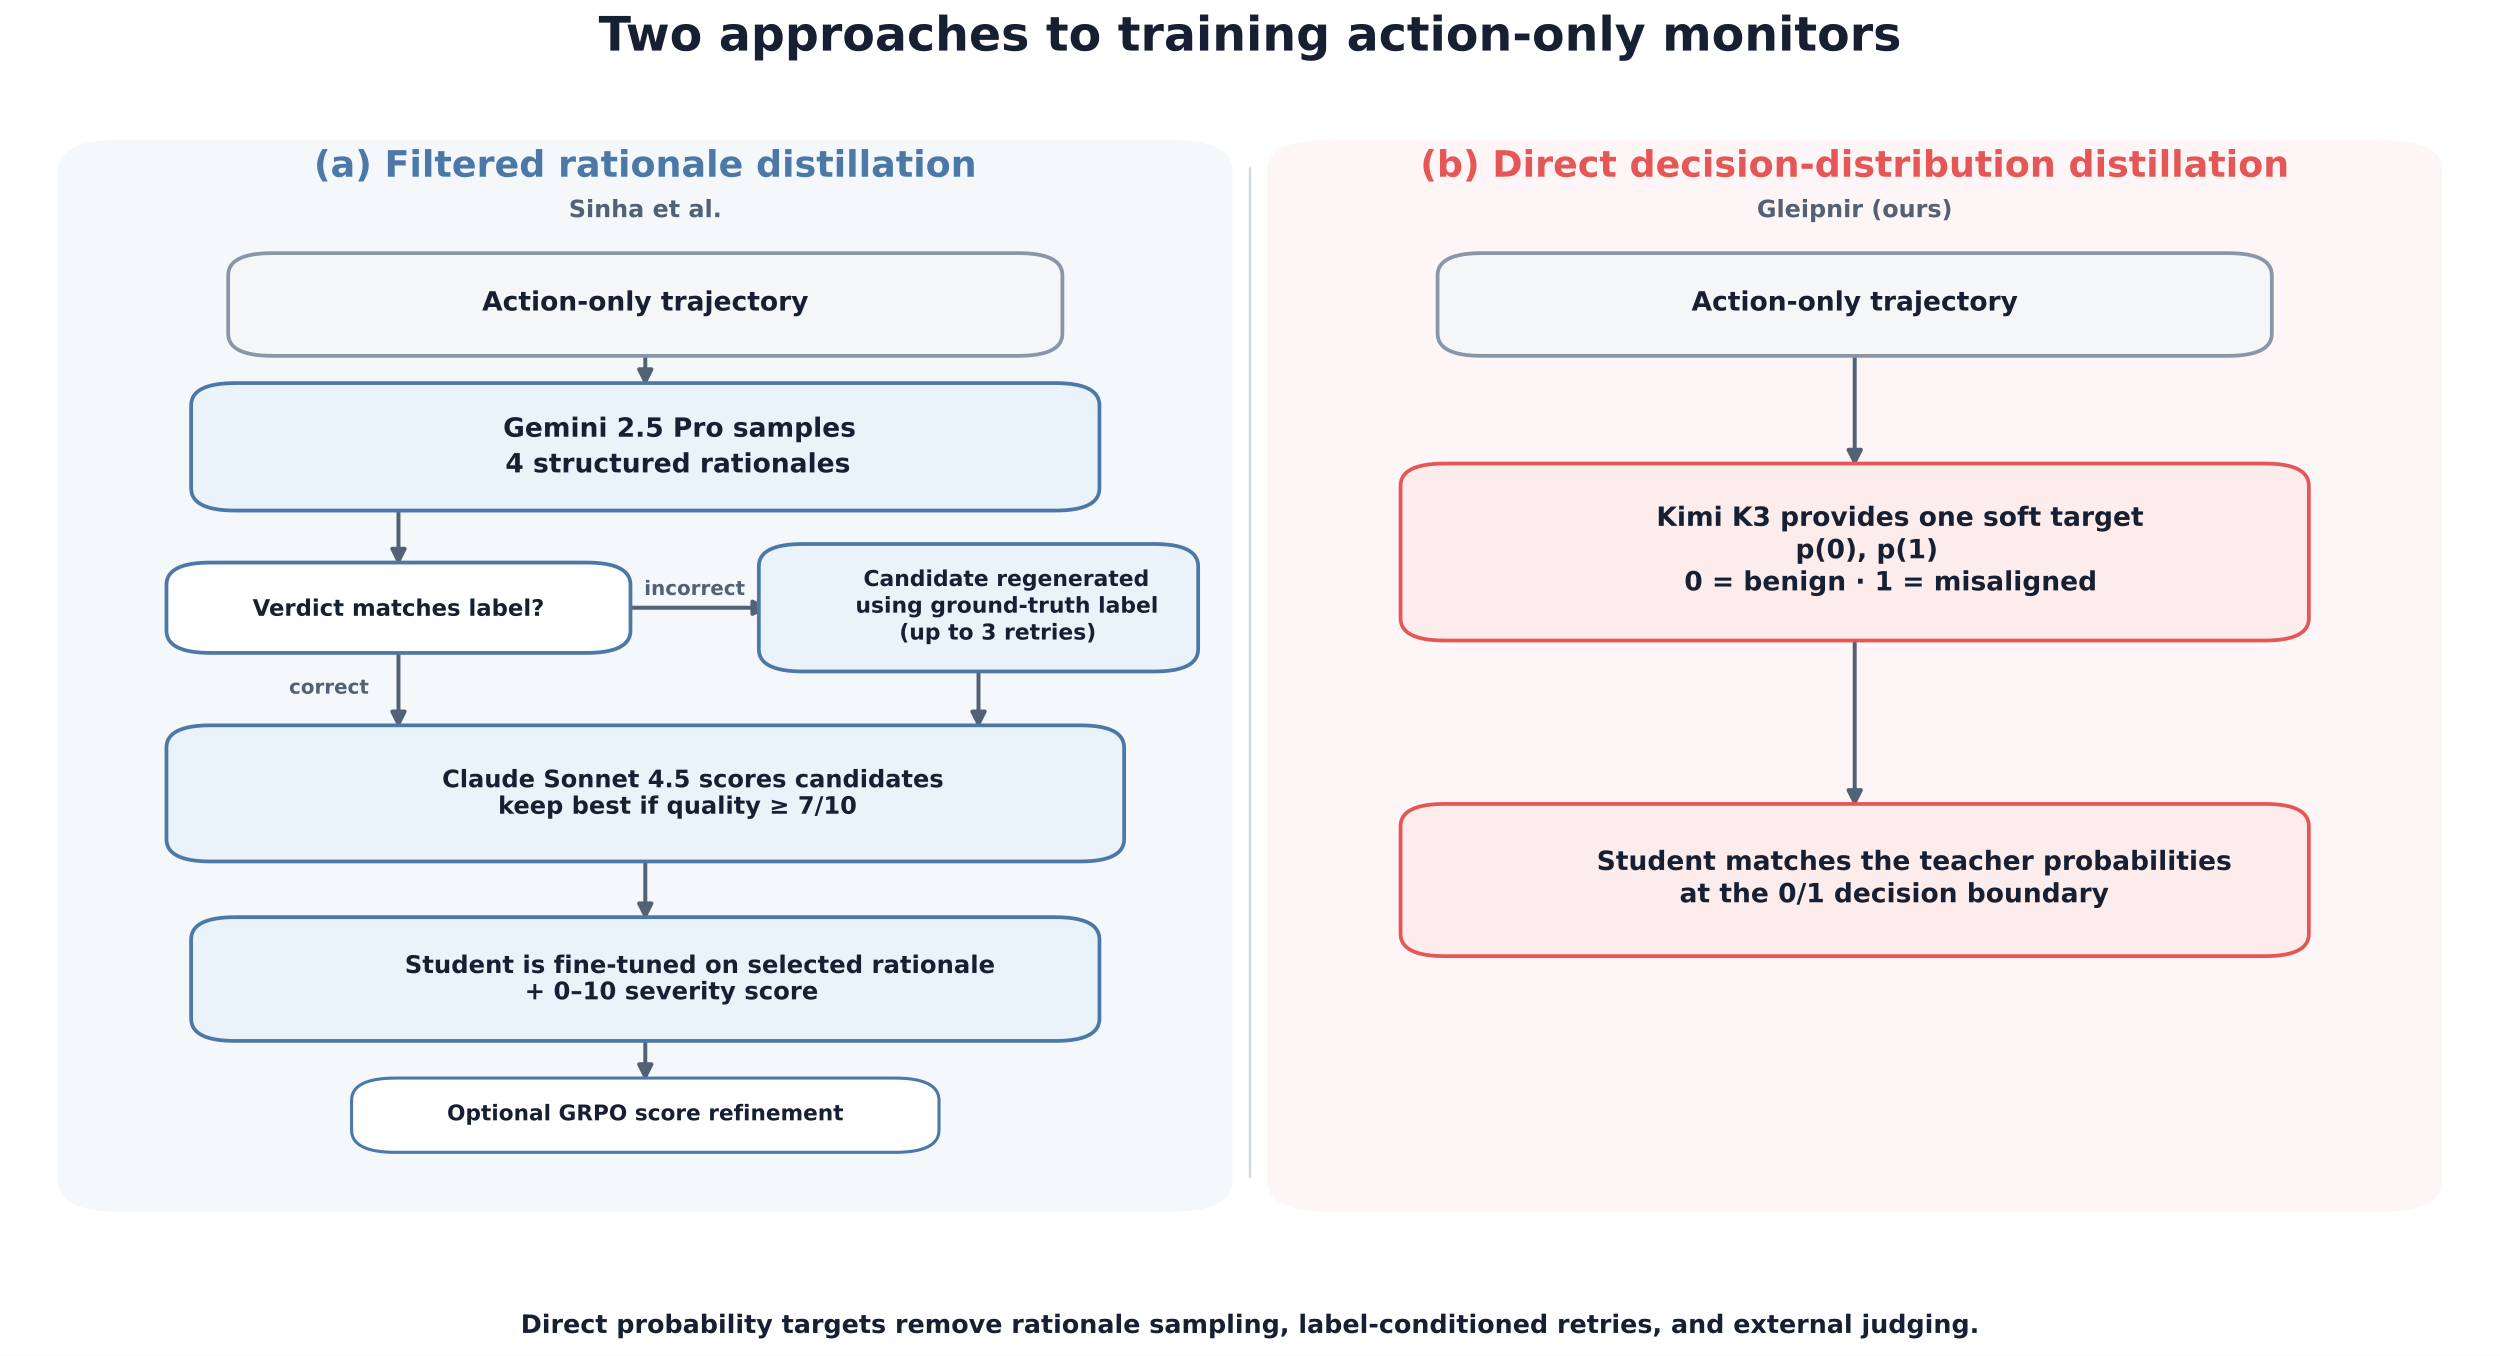
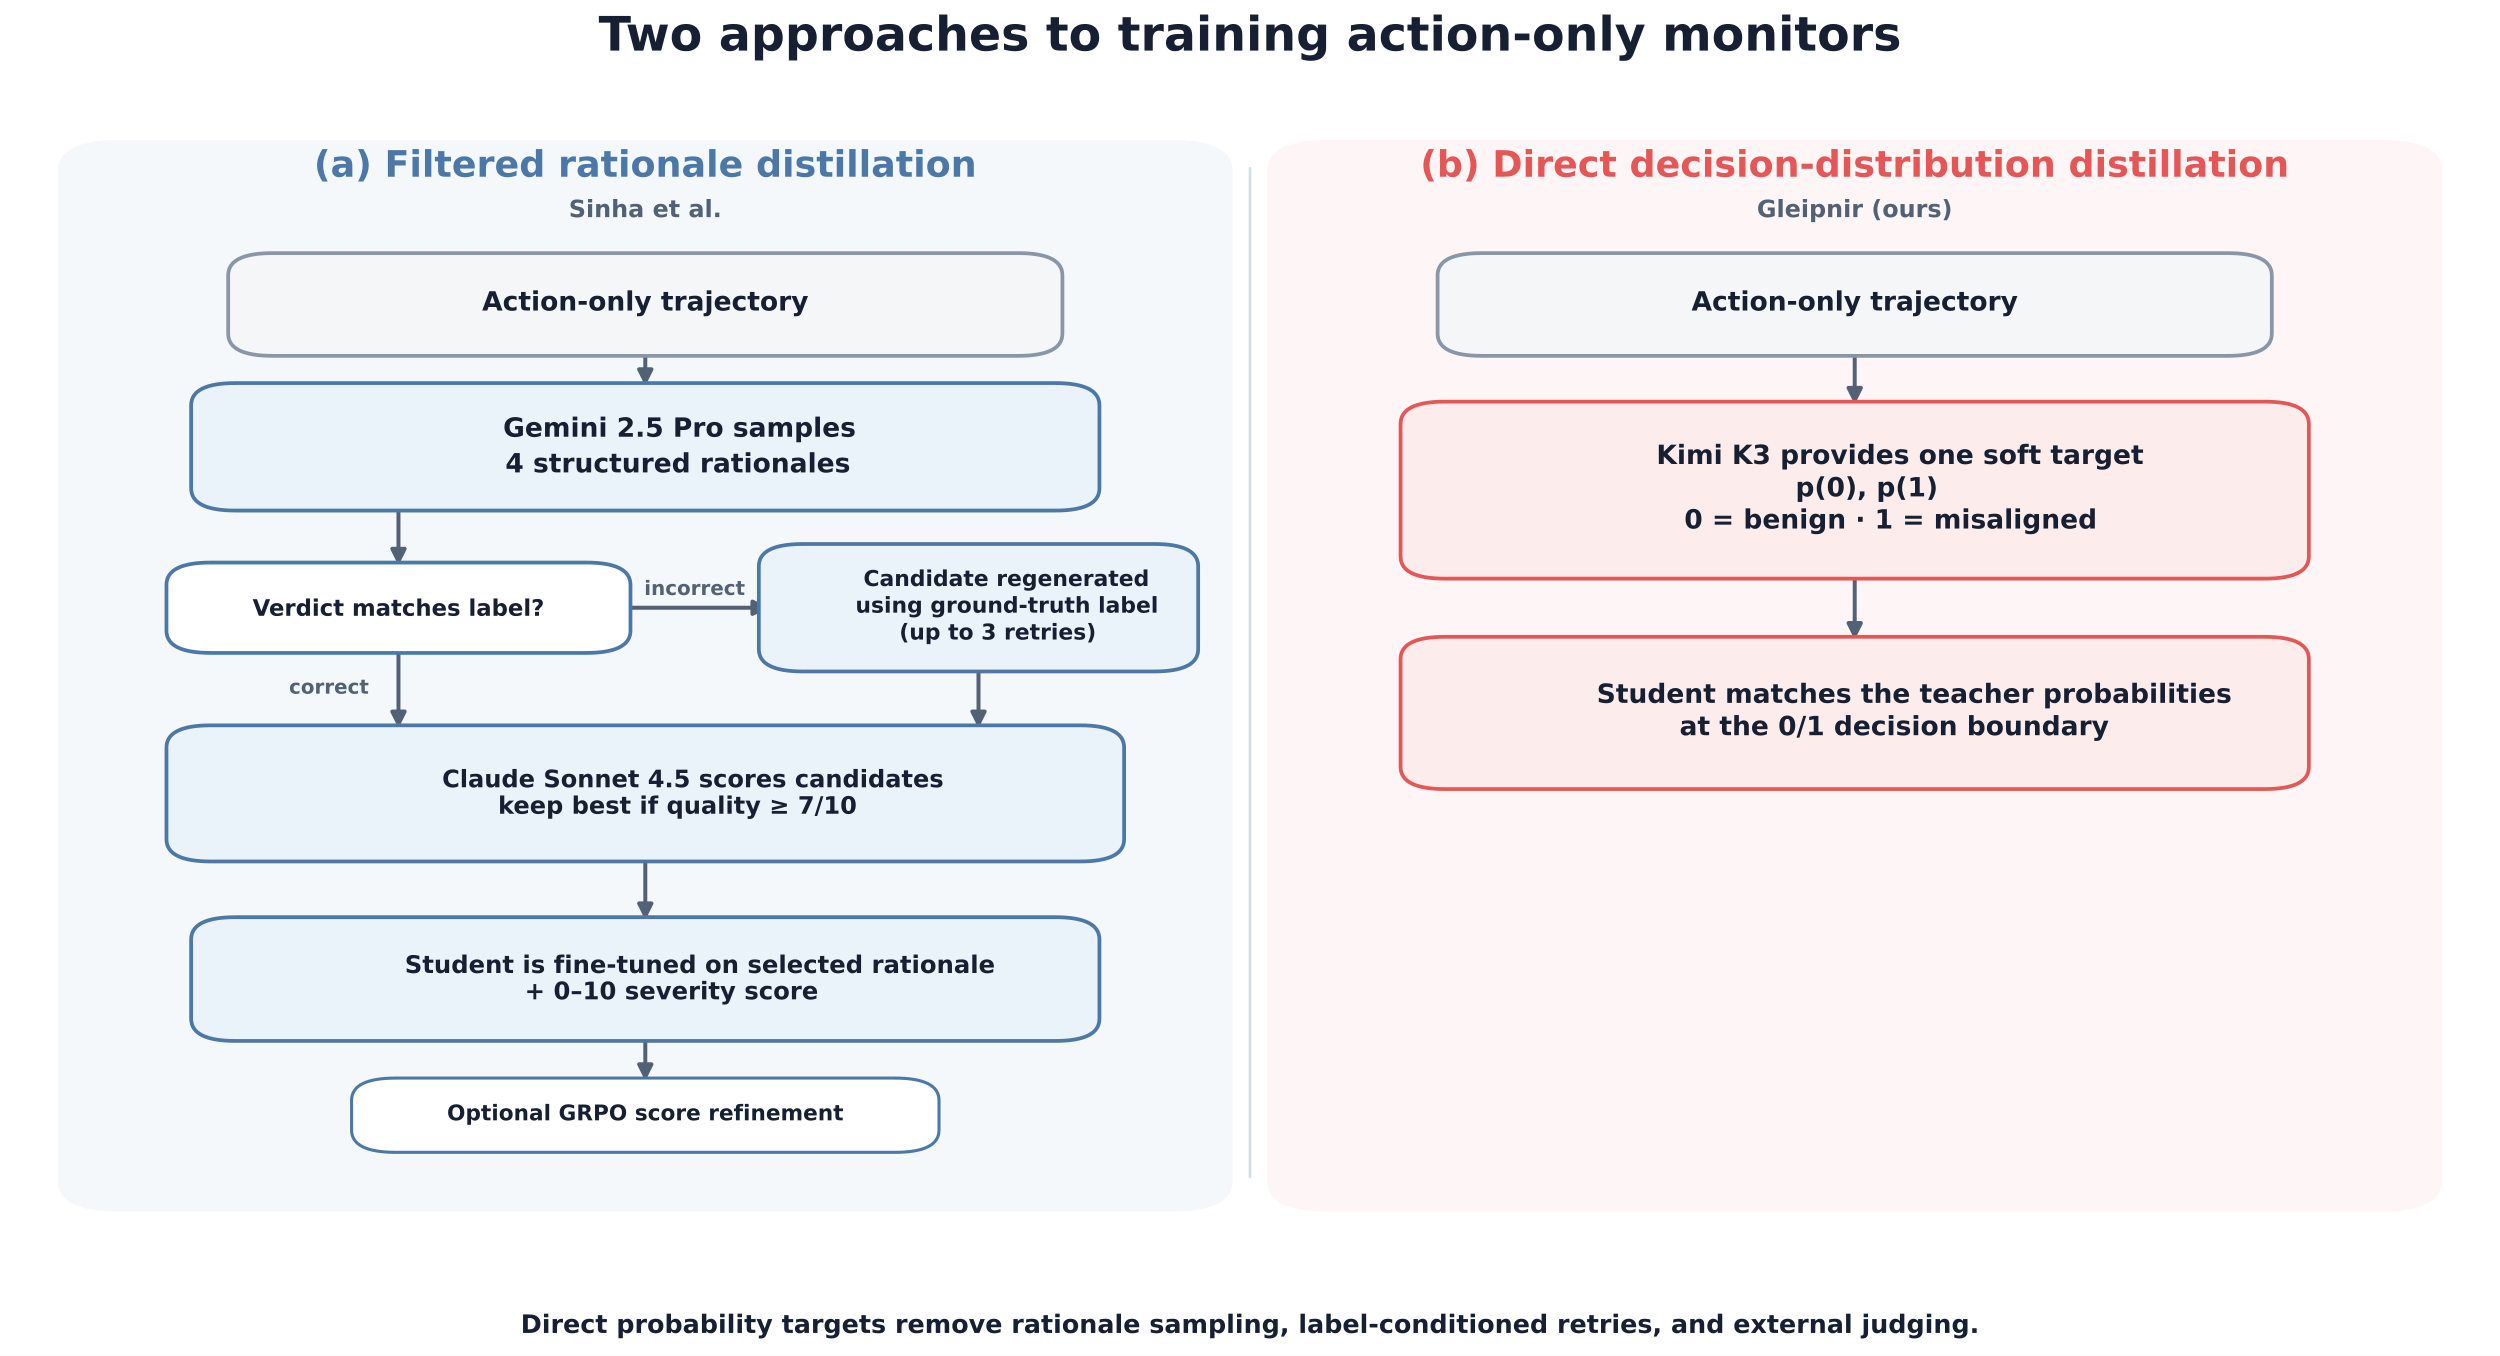
<svg xmlns="http://www.w3.org/2000/svg" width="1131.84pt" height="613.786pt" viewBox="0 0 1131.84 613.786" version="1.1">
  <defs>
    <style type="text/css">*{stroke-linejoin: round; stroke-linecap: butt}</style>
  </defs>
  <g id="figure_1">
    <g id="patch_1">
      <path d="M 0 613.786 L 1131.84 613.786 L 1131.84 0 L 0 0 z " style="fill: #ffffff" />
    </g>
    <g id="axes_1">
      <g id="patch_2">
        <path d="M 54.132 548.607 L 530.162 548.607 Q 558.098 548.607 558.098 534.597 L 558.098 77.331 Q 558.098 63.321 530.162 63.321 L 54.132 63.321 Q 26.196 63.321 26.196 77.331 L 26.196 534.597 Q 26.196 548.607 54.132 548.607 z " style="fill: #4c78a8; opacity: 0.055" />
      </g>
      <g id="patch_3">
        <path d="M 601.678 548.607 L 1077.708 548.607 Q 1105.644 548.607 1105.644 534.597 L 1105.644 77.331 Q 1105.644 63.321 1077.708 63.321 L 601.678 63.321 Q 573.742 63.321 573.742 77.331 L 573.742 534.597 Q 573.742 548.607 601.678 548.607 z " style="fill: #e45756; opacity: 0.055" />
      </g>
      <g id="line2d_1">
-         <path d="M 565.92 532.916 L 565.92 76.21 " clip-path="url(#p307ff64195)" style="fill: none; stroke: #d6dce4; stroke-width: 1.2; stroke-linecap: round" />
+         <path d="M 565.92 532.916 L 565.92 76.21 " clip-path="url(#p6947f195b2)" style="fill: none; stroke: #d6dce4; stroke-width: 1.2; stroke-linecap: round" />
      </g>
      <g id="patch_4">
        <path d="M 292.147 159.74 Q 292.147 167.267 292.147 172.782 " style="fill: none; stroke: #526174; stroke-width: 1.8; stroke-linecap: round" />
        <path d="M 294.947 167.182 L 292.147 172.782 L 289.347 167.182 z " style="fill: #526174; stroke: #526174; stroke-width: 1.8; stroke-linecap: round" />
      </g>
      <g id="patch_5">
        <path d="M 180.403 229.79 Q 180.403 242.922 180.403 254.042 " style="fill: none; stroke: #526174; stroke-width: 1.8; stroke-linecap: round" />
        <path d="M 183.203 248.442 L 180.403 254.042 L 177.603 248.442 z " style="fill: #526174; stroke: #526174; stroke-width: 1.8; stroke-linecap: round" />
      </g>
      <g id="patch_6">
        <path d="M 280.741 275.143 Q 314.499 275.143 346.243 275.143 " style="fill: none; stroke: #526174; stroke-width: 1.8; stroke-linecap: round" />
        <path d="M 340.643 272.343 L 346.243 275.143 L 340.643 277.943 z " style="fill: #526174; stroke: #526174; stroke-width: 1.8; stroke-linecap: round" />
      </g>
      <g id="patch_7">
        <path d="M 180.403 294.236 Q 180.403 311.988 180.403 327.728 " style="fill: none; stroke: #526174; stroke-width: 1.8; stroke-linecap: round" />
        <path d="M 183.203 322.128 L 180.403 327.728 L 177.603 322.128 z " style="fill: #526174; stroke: #526174; stroke-width: 1.8; stroke-linecap: round" />
      </g>
      <g id="patch_8">
        <path d="M 443.002 302.641 Q 443.002 316.191 443.002 327.729 " style="fill: none; stroke: #526174; stroke-width: 1.8; stroke-linecap: round" />
        <path d="M 445.802 322.129 L 443.002 327.729 L 440.202 322.129 z " style="fill: #526174; stroke: #526174; stroke-width: 1.8; stroke-linecap: round" />
      </g>
      <g id="patch_9">
        <path d="M 292.147 388.658 Q 292.147 402.629 292.147 414.588 " style="fill: none; stroke: #526174; stroke-width: 1.8; stroke-linecap: round" />
        <path d="M 294.947 408.988 L 292.147 414.588 L 289.347 408.988 z " style="fill: #526174; stroke: #526174; stroke-width: 1.8; stroke-linecap: round" />
      </g>
      <g id="patch_10">
        <path d="M 292.147 469.915 Q 292.147 479.682 292.147 487.436 " style="fill: none; stroke: #526174; stroke-width: 1.8; stroke-linecap: round" />
        <path d="M 294.947 481.836 L 292.147 487.436 L 289.347 481.836 z " style="fill: #526174; stroke: #526174; stroke-width: 1.8; stroke-linecap: round" />
      </g>
      <g id="patch_11">
-         <path d="M 839.693 159.746 Q 839.693 185.483 839.693 209.209 " style="fill: none; stroke: #526174; stroke-width: 1.8; stroke-linecap: round" />
-         <path d="M 842.493 203.609 L 839.693 209.209 L 836.893 203.609 z " style="fill: #526174; stroke: #526174; stroke-width: 1.8; stroke-linecap: round" />
+         <path d="M 839.693 159.746 Q 839.693 171.475 839.693 181.192 " style="fill: none; stroke: #526174; stroke-width: 1.8; stroke-linecap: round" />
+         <path d="M 842.493 175.592 L 839.693 181.192 L 836.893 175.592 z " style="fill: #526174; stroke: #526174; stroke-width: 1.8; stroke-linecap: round" />
      </g>
      <g id="patch_12">
-         <path d="M 839.693 288.636 Q 839.693 326.979 839.693 363.31 " style="fill: none; stroke: #526174; stroke-width: 1.8; stroke-linecap: round" />
-         <path d="M 842.493 357.71 L 839.693 363.31 L 836.893 357.71 z " style="fill: #526174; stroke: #526174; stroke-width: 1.8; stroke-linecap: round" />
+         <path d="M 839.693 260.61 Q 839.693 275.143 839.693 287.664 " style="fill: none; stroke: #526174; stroke-width: 1.8; stroke-linecap: round" />
+         <path d="M 842.493 282.064 L 839.693 287.664 L 836.893 282.064 z " style="fill: #526174; stroke: #526174; stroke-width: 1.8; stroke-linecap: round" />
      </g>
      <g id="text_1">
        <text style="font-weight: 700; font-size: 16.5px; font-family: 'Cantarell', 'DejaVu Sans', sans-serif; text-anchor: middle; fill: #4c78a8" x="292.147" y="80.005" transform="rotate(-0 292.1472 80.00484)">(a)  Filtered rationale distillation</text>
      </g>
      <g id="text_2">
        <text style="font-weight: 700; font-size: 10.8px; font-family: 'Cantarell', 'DejaVu Sans', sans-serif; text-anchor: middle; fill: #526174" x="292.147" y="98.307" transform="rotate(-0 292.1472 98.307)">Sinha et al.</text>
      </g>
      <g id="text_3">
        <text style="font-weight: 700; font-size: 16.5px; font-family: 'Cantarell', 'DejaVu Sans', sans-serif; text-anchor: middle; fill: #e45756" x="839.693" y="80.005" transform="rotate(-0 839.6928 80.00484)">(b)  Direct decision-distribution distillation</text>
      </g>
      <g id="text_4">
        <text style="font-weight: 700; font-size: 10.8px; font-family: 'Cantarell', 'DejaVu Sans', sans-serif; text-anchor: middle; fill: #526174" x="839.693" y="98.307" transform="rotate(-0 839.6928 98.307)">Gleipnir (ours)</text>
      </g>
      <g id="patch_13">
        <path d="M 123.414 161.107 L 460.881 161.107 Q 480.995 161.107 480.995 151.02 L 480.995 124.682 Q 480.995 114.596 460.881 114.596 L 123.414 114.596 Q 103.3 114.596 103.3 124.682 L 103.3 151.02 Q 103.3 161.107 123.414 161.107 z " style="fill: #f4f6f8; stroke: #8996a8; stroke-width: 1.7; stroke-linejoin: miter" />
      </g>
      <g id="patch_14">
        <path d="M 106.652 231.154 L 477.642 231.154 Q 497.756 231.154 497.756 221.067 L 497.756 183.522 Q 497.756 173.435 477.642 173.435 L 106.652 173.435 Q 86.538 173.435 86.538 183.522 L 86.538 221.067 Q 86.538 231.154 106.652 231.154 z " style="fill: #eaf2fa; stroke: #4c78a8; stroke-width: 1.7; stroke-linejoin: miter" />
      </g>
      <g id="patch_15">
        <path d="M 95.478 295.597 L 265.329 295.597 Q 285.443 295.597 285.443 285.51 L 285.443 264.776 Q 285.443 254.69 265.329 254.69 L 95.478 254.69 Q 75.364 254.69 75.364 264.776 L 75.364 285.51 Q 75.364 295.597 95.478 295.597 z " style="fill: #ffffff; stroke: #4c78a8; stroke-width: 1.7; stroke-linejoin: miter" />
      </g>
      <g id="patch_16">
        <path d="M 363.663 304.003 L 522.34 304.003 Q 542.454 304.003 542.454 293.916 L 542.454 256.371 Q 542.454 246.284 522.34 246.284 L 363.663 246.284 Q 343.549 246.284 343.549 256.371 L 343.549 293.916 Q 343.549 304.003 363.663 304.003 z " style="fill: #eaf2fa; stroke: #4c78a8; stroke-width: 1.7; stroke-linejoin: miter" />
      </g>
      <g id="patch_17">
        <path d="M 95.478 390.02 L 488.817 390.02 Q 508.931 390.02 508.931 379.934 L 508.931 338.466 Q 508.931 328.379 488.817 328.379 L 95.478 328.379 Q 75.364 328.379 75.364 338.466 L 75.364 379.934 Q 75.364 390.02 95.478 390.02 z " style="fill: #eaf2fa; stroke: #4c78a8; stroke-width: 1.7; stroke-linejoin: miter" />
      </g>
      <g id="patch_18">
        <path d="M 106.652 471.275 L 477.642 471.275 Q 497.756 471.275 497.756 461.188 L 497.756 425.324 Q 497.756 415.237 477.642 415.237 L 106.652 415.237 Q 86.538 415.237 86.538 425.324 L 86.538 461.188 Q 86.538 471.275 106.652 471.275 z " style="fill: #eaf2fa; stroke: #4c78a8; stroke-width: 1.7; stroke-linejoin: miter" />
      </g>
      <g id="patch_19">
        <path d="M 179.286 521.709 L 405.009 521.709 Q 425.123 521.709 425.123 511.622 L 425.123 498.173 Q 425.123 488.086 405.009 488.086 L 179.286 488.086 Q 159.172 488.086 159.172 498.173 L 159.172 511.622 Q 159.172 521.709 179.286 521.709 z " style="fill: #ffffff; stroke: #4c78a8; stroke-width: 1.4; stroke-linejoin: miter" />
      </g>
      <g id="text_5">
        <text style="font-weight: 700; font-size: 9px; font-family: 'Cantarell', 'DejaVu Sans', sans-serif; text-anchor: middle; fill: #526174" x="314.496" y="269.368" transform="rotate(-0 314.496 269.3681)">incorrect</text>
      </g>
      <g id="text_6">
        <text style="font-weight: 700; font-size: 9px; font-family: 'Cantarell', 'DejaVu Sans', sans-serif; text-anchor: end; fill: #526174" x="166.994" y="314.058" transform="rotate(-0 166.9939 314.058)">correct</text>
      </g>
      <g id="patch_20">
        <path d="M 670.959 161.107 L 1008.426 161.107 Q 1028.54 161.107 1028.54 151.02 L 1028.54 124.682 Q 1028.54 114.596 1008.426 114.596 L 670.959 114.596 Q 650.845 114.596 650.845 124.682 L 650.845 151.02 Q 650.845 161.107 670.959 161.107 z " style="fill: #f4f6f8; stroke: #8996a8; stroke-width: 1.7; stroke-linejoin: miter" />
      </g>
      <g id="patch_21">
-         <path d="M 654.198 289.993 L 1025.188 289.993 Q 1045.302 289.993 1045.302 279.907 L 1045.302 219.946 Q 1045.302 209.86 1025.188 209.86 L 654.198 209.86 Q 634.084 209.86 634.084 219.946 L 634.084 279.907 Q 634.084 289.993 654.198 289.993 z " style="fill: #fcedec; stroke: #e45756; stroke-width: 1.7; stroke-linejoin: miter" />
+         <path d="M 654.198 261.974 L 1025.188 261.974 Q 1045.302 261.974 1045.302 251.888 L 1045.302 191.927 Q 1045.302 181.841 1025.188 181.841 L 654.198 181.841 Q 634.084 181.841 634.084 191.927 L 634.084 251.888 Q 634.084 261.974 654.198 261.974 z " style="fill: #fcedec; stroke: #e45756; stroke-width: 1.7; stroke-linejoin: miter" />
      </g>
      <g id="patch_22">
-         <path d="M 654.198 432.889 L 1025.188 432.889 Q 1045.302 432.889 1045.302 422.802 L 1045.302 374.05 Q 1045.302 363.963 1025.188 363.963 L 654.198 363.963 Q 634.084 363.963 634.084 374.05 L 634.084 422.802 Q 634.084 432.889 654.198 432.889 z " style="fill: #fcedec; stroke: #e45756; stroke-width: 1.7; stroke-linejoin: miter" />
+         <path d="M 654.198 357.238 L 1025.188 357.238 Q 1045.302 357.238 1045.302 347.152 L 1045.302 298.399 Q 1045.302 288.312 1025.188 288.312 L 654.198 288.312 Q 634.084 288.312 634.084 298.399 L 634.084 347.152 Q 634.084 357.238 654.198 357.238 z " style="fill: #fcedec; stroke: #e45756; stroke-width: 1.7; stroke-linejoin: miter" />
      </g>
      <g id="text_7">
        <text style="font-weight: 700; font-size: 12px; font-family: 'Cantarell', 'DejaVu Sans', sans-serif; text-anchor: middle; fill: #172033" x="292.147" y="140.575" transform="rotate(-0 292.1472 140.5746)">Action-only trajectory</text>
      </g>
      <g id="text_8">
        <text style="font-weight: 700; font-size: 12px; font-family: 'Cantarell', 'DejaVu Sans', sans-serif; fill: #172033" transform="translate(227.7747 197.7279)">Gemini 2.5 Pro samples</text>
        <text style="font-weight: 700; font-size: 12px; font-family: 'Cantarell', 'DejaVu Sans', sans-serif; fill: #172033" transform="translate(228.7759 213.8623)">4 structured rationales</text>
      </g>
      <g id="text_9">
        <text style="font-weight: 700; font-size: 10.3px; font-family: 'Cantarell', 'DejaVu Sans', sans-serif; text-anchor: middle; fill: #172033" x="180.403" y="278.789" transform="rotate(-0 180.4032 278.7894)">Verdict matches label?</text>
      </g>
      <g id="text_10">
        <text style="font-weight: 700; font-size: 9.9px; font-family: 'Cantarell', 'DejaVu Sans', sans-serif; fill: #172033" transform="translate(390.9121 265.3122)">Candidate regenerated</text>
        <text style="font-weight: 700; font-size: 9.9px; font-family: 'Cantarell', 'DejaVu Sans', sans-serif; fill: #172033" transform="translate(387.2793 277.3902)">using ground-truth label</text>
        <text style="font-weight: 700; font-size: 9.9px; font-family: 'Cantarell', 'DejaVu Sans', sans-serif; fill: #172033" transform="translate(407.1396 289.5525)">(up to 3 retries)</text>
      </g>
      <g id="text_11">
        <text style="font-weight: 700; font-size: 10.9px; font-family: 'Cantarell', 'DejaVu Sans', sans-serif; fill: #172033" transform="translate(200.1614 356.4092)">Claude Sonnet 4.5 scores candidates</text>
        <text style="font-weight: 700; font-size: 10.9px; font-family: 'Cantarell', 'DejaVu Sans', sans-serif; fill: #172033" transform="translate(225.4767 368.4153)">keep best if quality ≥ 7/10</text>
      </g>
      <g id="text_12">
        <text style="font-weight: 700; font-size: 11px; font-family: 'Cantarell', 'DejaVu Sans', sans-serif; fill: #172033" transform="translate(183.2644 440.5061)">Student is fine-tuned on selected rationale</text>
        <text style="font-weight: 700; font-size: 11px; font-family: 'Cantarell', 'DejaVu Sans', sans-serif; fill: #172033" transform="translate(237.5331 452.4239)">+ 0–10 severity score</text>
      </g>
      <g id="text_13">
        <text style="font-weight: 700; font-size: 9.8px; font-family: 'Cantarell', 'DejaVu Sans', sans-serif; text-anchor: middle; fill: #172033" x="292.147" y="507.205" transform="rotate(-0 292.1472 507.2051)">Optional GRPO score refinement</text>
      </g>
      <g id="text_14">
        <text style="font-weight: 700; font-size: 12px; font-family: 'Cantarell', 'DejaVu Sans', sans-serif; text-anchor: middle; fill: #172033" x="839.693" y="140.575" transform="rotate(-0 839.6928 140.5746)">Action-only trajectory</text>
      </g>
      <g id="text_15">
-         <text style="font-weight: 700; font-size: 12px; font-family: 'Cantarell', 'DejaVu Sans', sans-serif; fill: #172033" transform="translate(749.8934 238.082)">Kimi K3 provides one soft target</text>
-         <text style="font-weight: 700; font-size: 12px; font-family: 'Cantarell', 'DejaVu Sans', sans-serif; fill: #172033" transform="translate(812.8709 252.752)">p(0),  p(1)</text>
-         <text style="font-weight: 700; font-size: 12px; font-family: 'Cantarell', 'DejaVu Sans', sans-serif; fill: #172033" transform="translate(762.5262 267.2898)">0 = benign  ·  1 = misaligned</text>
+         <text style="font-weight: 700; font-size: 12px; font-family: 'Cantarell', 'DejaVu Sans', sans-serif; fill: #172033" transform="translate(749.8934 210.0632)">Kimi K3 provides one soft target</text>
+         <text style="font-weight: 700; font-size: 12px; font-family: 'Cantarell', 'DejaVu Sans', sans-serif; fill: #172033" transform="translate(812.8709 224.7332)">p(0),  p(1)</text>
+         <text style="font-weight: 700; font-size: 12px; font-family: 'Cantarell', 'DejaVu Sans', sans-serif; fill: #172033" transform="translate(762.5262 239.271)">0 = benign  ·  1 = misaligned</text>
      </g>
      <g id="text_16">
-         <text style="font-weight: 700; font-size: 12px; font-family: 'Cantarell', 'DejaVu Sans', sans-serif; fill: #172033" transform="translate(722.8934 393.8595)">Student matches the teacher probabilities</text>
-         <text style="font-weight: 700; font-size: 12px; font-family: 'Cantarell', 'DejaVu Sans', sans-serif; fill: #172033" transform="translate(760.3906 408.4995)">at the 0/1 decision boundary</text>
+         <text style="font-weight: 700; font-size: 12px; font-family: 'Cantarell', 'DejaVu Sans', sans-serif; fill: #172033" transform="translate(722.8934 318.2087)">Student matches the teacher probabilities</text>
+         <text style="font-weight: 700; font-size: 12px; font-family: 'Cantarell', 'DejaVu Sans', sans-serif; fill: #172033" transform="translate(760.3906 332.8487)">at the 0/1 decision boundary</text>
      </g>
    </g>
    <g id="text_17">
      <text style="font-weight: 700; font-size: 21.5px; font-family: 'Cantarell', 'DejaVu Sans', sans-serif; text-anchor: middle; fill: #172033" x="565.92" y="22.895" transform="rotate(-0 565.92 22.895)">Two approaches to training action-only monitors</text>
    </g>
    <g id="text_18">
      <text style="font-weight: 700; font-size: 11.5px; font-family: 'Cantarell', 'DejaVu Sans', sans-serif; text-anchor: middle; fill: #172033" x="565.92" y="603.481" transform="rotate(-0 565.92 603.4806)">Direct probability targets remove rationale sampling, label-conditioned retries, and external judging.</text>
    </g>
  </g>
  <defs>
-     <clipPath id="p307ff64195">
+     <clipPath id="p6947f195b2">
      <rect x="7.2" y="25.776" width="1117.44" height="560.376" />
    </clipPath>
  </defs>
</svg>
